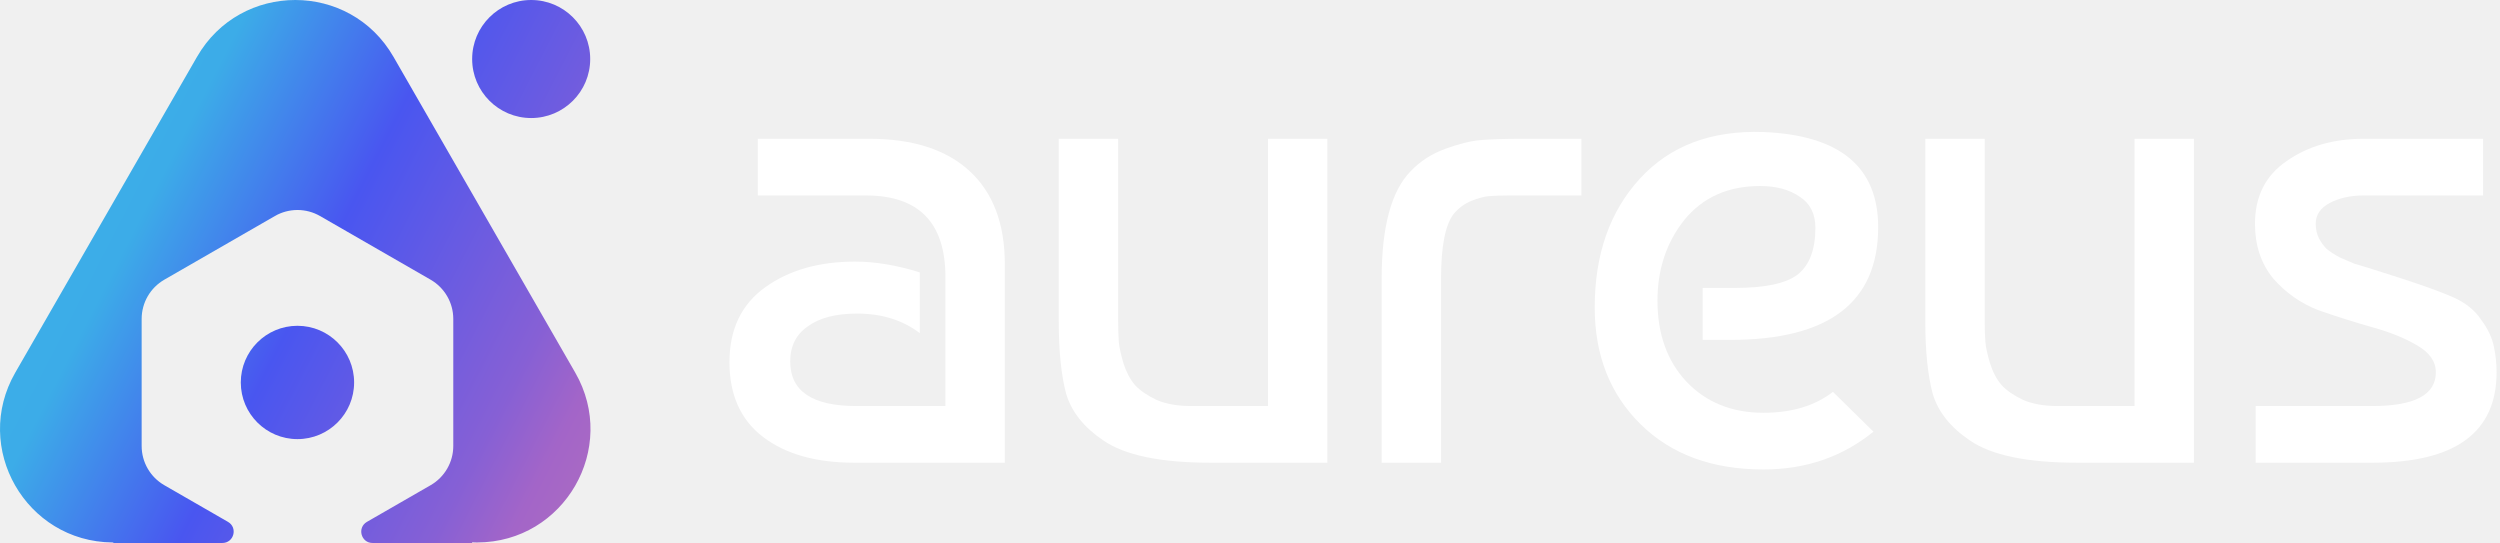
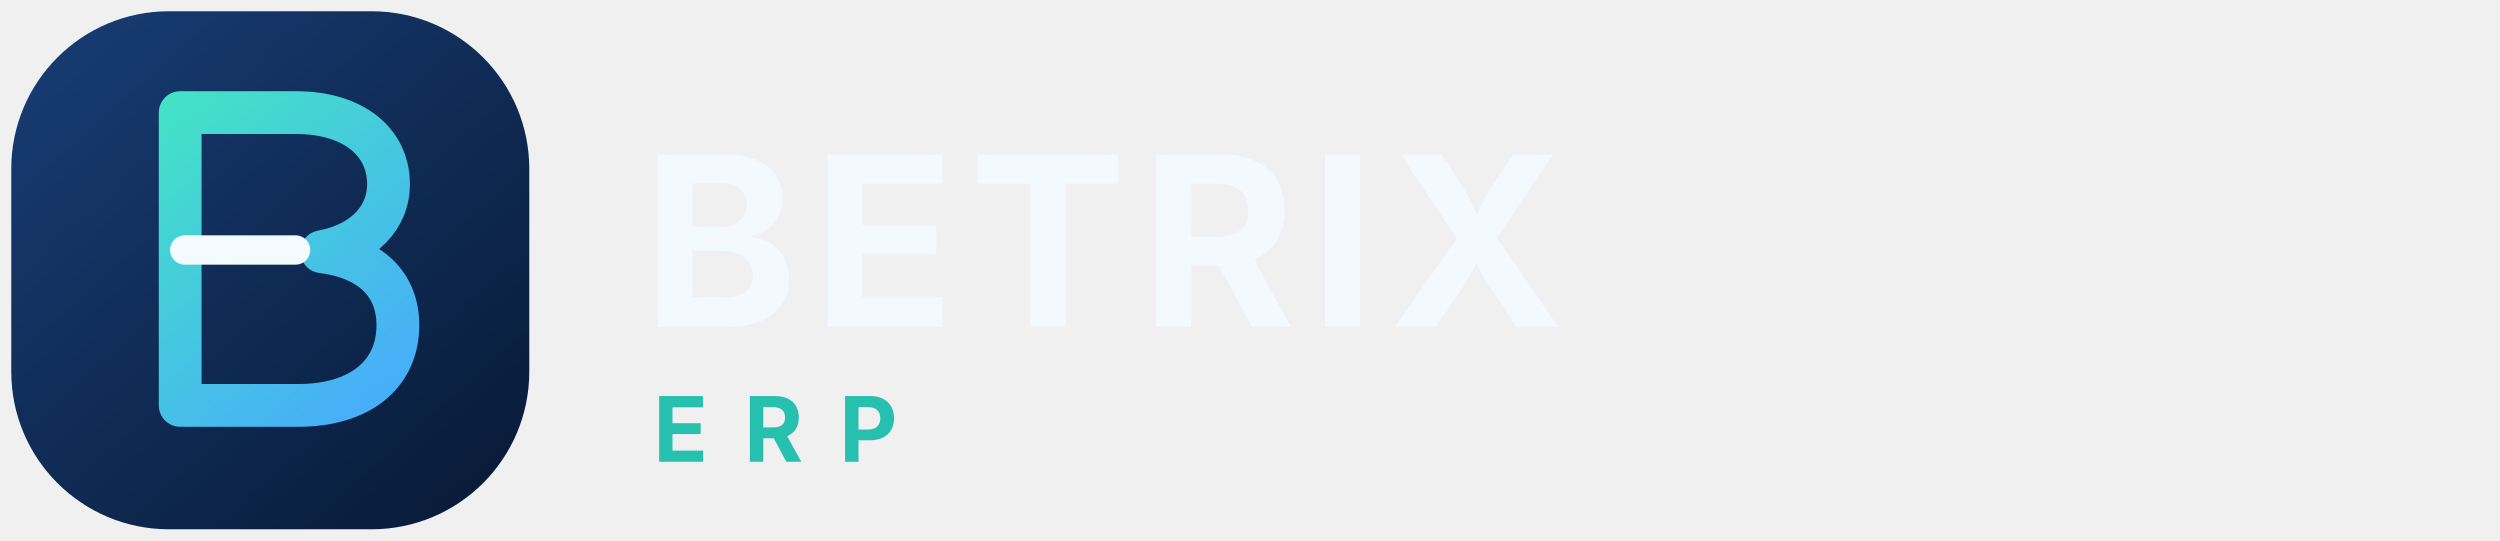
- <svg xmlns="http://www.w3.org/2000/svg" width="221" height="48" viewBox="0 0 221 48" fill="none">
-   <path d="M219.505 12.268V17.279H208.945C207.792 17.279 206.797 17.498 205.962 17.935C205.127 18.373 204.709 18.989 204.709 19.785C204.709 20.262 204.809 20.7 205.007 21.097C205.206 21.455 205.425 21.754 205.664 21.992C205.942 22.231 206.34 22.489 206.857 22.768C207.414 23.006 207.831 23.186 208.11 23.305C208.428 23.384 209.701 23.782 211.928 24.498C214.155 25.214 215.806 25.811 216.88 26.288C217.954 26.765 218.769 27.421 219.326 28.256C219.922 29.052 220.3 29.847 220.459 30.643C220.618 31.398 220.698 32.154 220.698 32.91C220.698 38.239 217.039 40.904 209.721 40.904H199.399V35.893H209.721C213.459 35.893 215.329 34.899 215.329 32.91C215.329 31.955 214.772 31.16 213.658 30.523C212.584 29.887 211.252 29.35 209.661 28.913C208.11 28.475 206.539 27.978 204.948 27.421C203.397 26.825 202.064 25.89 200.951 24.617C199.877 23.305 199.34 21.694 199.34 19.785C199.34 17.359 200.274 15.509 202.144 14.237C204.013 12.924 206.28 12.268 208.945 12.268H219.505Z" fill="white" />
-   <path d="M193.943 40.904H183.622C179.207 40.904 176.045 40.248 174.136 38.935C172.426 37.782 171.332 36.41 170.854 34.819C170.417 33.188 170.198 31.061 170.198 28.436V12.268H175.448V28.376C175.448 29.092 175.468 29.708 175.508 30.225C175.548 30.703 175.687 31.339 175.926 32.134C176.164 32.89 176.502 33.526 176.94 34.043C177.377 34.521 178.014 34.958 178.849 35.356C179.684 35.714 180.698 35.893 181.891 35.893H188.693V12.268H193.943V40.904Z" fill="white" />
-   <path d="M155.887 11.671C162.649 11.95 166.03 14.754 166.03 20.083C166.03 26.725 161.674 30.046 152.964 30.046H150.518V25.453H153.382C156.047 25.453 157.896 25.055 158.93 24.259C159.964 23.424 160.481 22.052 160.481 20.143C160.481 18.91 160.024 17.995 159.109 17.399C158.194 16.762 157.021 16.444 155.589 16.444C152.765 16.444 150.538 17.438 148.907 19.427C147.316 21.416 146.521 23.802 146.521 26.586C146.521 29.529 147.376 31.916 149.086 33.745C150.836 35.575 153.103 36.49 155.887 36.49C158.393 36.49 160.441 35.873 162.032 34.64L165.612 38.16C162.868 40.387 159.626 41.501 155.887 41.501C151.353 41.501 147.734 40.169 145.029 37.504C142.325 34.839 140.973 31.399 140.973 27.183C140.973 22.489 142.305 18.691 144.97 15.788C147.635 12.884 151.274 11.512 155.887 11.671Z" fill="white" />
-   <path d="M122.139 40.904V24.617C122.139 20.043 122.994 16.881 124.704 15.132C125.539 14.257 126.553 13.6 127.747 13.163C128.94 12.725 129.974 12.467 130.849 12.387C131.764 12.308 132.997 12.268 134.548 12.268H139.798V17.279H133.474C132.678 17.279 132.062 17.299 131.624 17.339C131.187 17.379 130.67 17.518 130.073 17.756C129.477 17.995 128.96 18.373 128.522 18.89C127.767 19.845 127.389 21.754 127.389 24.617V40.904H122.139Z" fill="white" />
-   <path d="M117.339 40.904H107.018C102.603 40.904 99.441 40.248 97.532 38.935C95.822 37.782 94.728 36.41 94.251 34.819C93.814 33.188 93.595 31.061 93.595 28.436V12.268H98.845V28.376C98.845 29.092 98.865 29.708 98.904 30.225C98.944 30.703 99.083 31.339 99.322 32.134C99.561 32.89 99.899 33.526 100.336 34.043C100.774 34.521 101.41 34.958 102.245 35.356C103.081 35.714 104.095 35.893 105.288 35.893H112.089V12.268H117.339V40.904Z" fill="white" />
-   <path d="M81.309 24.08V29.45C79.798 28.296 77.948 27.72 75.761 27.72C73.892 27.72 72.44 28.097 71.406 28.853C70.372 29.569 69.855 30.603 69.855 31.955C69.855 34.58 71.803 35.893 75.701 35.893H83.576V24.498C83.576 19.686 81.23 17.279 76.537 17.279H66.991V12.268H76.835C80.693 12.268 83.656 13.222 85.724 15.132C87.792 17.041 88.826 19.785 88.826 23.364V40.904H75.522C72.142 40.904 69.457 40.149 67.468 38.637C65.48 37.126 64.485 34.918 64.485 32.015C64.485 29.112 65.539 26.904 67.647 25.393C69.755 23.881 72.4 23.126 75.582 23.126C77.372 23.126 79.281 23.444 81.309 24.08Z" fill="white" />
-   <path d="M52.174 5.217C52.174 8.099 49.838 10.435 46.956 10.435C44.075 10.435 41.739 8.099 41.739 5.217C41.739 2.336 44.075 0 46.956 0C49.838 0 52.174 2.336 52.174 5.217Z" fill="url(#paint0_linear_77_19)" />
-   <path d="M42.144 47.953L42.168 47.953L42.192 47.953C49.883 47.935 54.69 39.61 50.85 32.938L34.782 5.02C30.93 -1.673 21.271 -1.673 17.418 5.021L1.35 32.938C-2.478 39.59 2.289 47.886 9.94 47.952L10.023 47.953L10.017 48H19.655C20.679 48 21.042 46.644 20.154 46.133L14.526 42.892C13.286 42.178 12.522 40.857 12.522 39.426V28.192C12.522 26.761 13.286 25.439 14.526 24.725L24.3 19.097C25.535 18.386 27.056 18.386 28.292 19.097L38.066 24.725C39.305 25.439 40.07 26.761 40.07 28.192V39.426C40.07 40.857 39.305 42.178 38.066 42.892L32.437 46.133C31.55 46.644 31.912 48 32.936 48H41.739L41.736 47.937C41.831 47.943 41.913 47.946 41.979 47.949C42.058 47.952 42.115 47.952 42.144 47.953Z" fill="url(#paint1_linear_77_19)" />
-   <path d="M26.295 38.818C29.061 38.818 31.304 36.575 31.304 33.809C31.304 31.043 29.061 28.8 26.295 28.8C23.529 28.8 21.286 31.043 21.286 33.809C21.286 36.575 23.529 38.818 26.295 38.818Z" fill="url(#paint2_linear_77_19)" />
+ <svg xmlns="http://www.w3.org/2000/svg" width="222" height="48" viewBox="0 0 222 48" fill="none" role="img" aria-label="Betrix ERP">
  <defs>
-     <linearGradient id="paint0_linear_77_19" x1="52.2" y1="42.545" x2="8.762" y2="20.207" gradientUnits="userSpaceOnUse">
-       <stop stop-color="#A96AC3" />
-       <stop offset="0.084" stop-color="#A365C8" />
-       <stop offset="0.207" stop-color="#8660D5" />
-       <stop offset="0.613" stop-color="#4956F0" />
-       <stop offset="0.943" stop-color="#3CACE8" />
-       <stop offset="1" stop-color="#3CADE8" />
+     <linearGradient id="tile" x1="4" y1="2" x2="44" y2="47" gradientUnits="userSpaceOnUse">
+       <stop stop-color="#173C73" />
+       <stop offset="1" stop-color="#081A36" />
    </linearGradient>
-     <linearGradient id="paint1_linear_77_19" x1="52.2" y1="42.545" x2="8.762" y2="20.207" gradientUnits="userSpaceOnUse">
-       <stop stop-color="#A96AC3" />
-       <stop offset="0.084" stop-color="#A365C8" />
-       <stop offset="0.207" stop-color="#8660D5" />
-       <stop offset="0.613" stop-color="#4956F0" />
-       <stop offset="0.943" stop-color="#3CACE8" />
-       <stop offset="1" stop-color="#3CADE8" />
-     </linearGradient>
-     <linearGradient id="paint2_linear_77_19" x1="52.2" y1="42.545" x2="8.762" y2="20.207" gradientUnits="userSpaceOnUse">
-       <stop stop-color="#A96AC3" />
-       <stop offset="0.084" stop-color="#A365C8" />
-       <stop offset="0.207" stop-color="#8660D5" />
-       <stop offset="0.613" stop-color="#4956F0" />
-       <stop offset="0.943" stop-color="#3CACE8" />
-       <stop offset="1" stop-color="#3CADE8" />
+     <linearGradient id="mark" x1="13" y1="10" x2="37" y2="38" gradientUnits="userSpaceOnUse">
+       <stop stop-color="#43E3C5" />
+       <stop offset="1" stop-color="#48A7FF" />
    </linearGradient>
  </defs>
+   <rect x="1" y="1" width="46" height="46" rx="14" fill="url(#tile)" />
+   <path d="M16 10H26.3C31.3 10 34.5 12.55 34.5 16.35C34.5 19.38 32.23 21.68 28.58 22.35C32.95 22.9 35.33 25.28 35.33 28.88C35.33 33.32 31.87 36 26.5 36H16V10Z" stroke="url(#mark)" stroke-width="3.8" stroke-linecap="round" stroke-linejoin="round" />
+   <path d="M16.4 22.2H26.25" stroke="#F4FBFF" stroke-width="2.6" stroke-linecap="round" />
+   <text x="57" y="29" fill="#F4F8FF" font-family="Inter, ui-sans-serif, system-ui, -apple-system, BlinkMacSystemFont, 'Segoe UI', sans-serif" font-size="21" font-weight="750" letter-spacing="1.2">BETRIX</text>
+   <text x="58" y="41" fill="#27BFAE" font-family="Inter, ui-sans-serif, system-ui, -apple-system, BlinkMacSystemFont, 'Segoe UI', sans-serif" font-size="8" font-weight="700" letter-spacing="3.2">ERP</text>
</svg>
